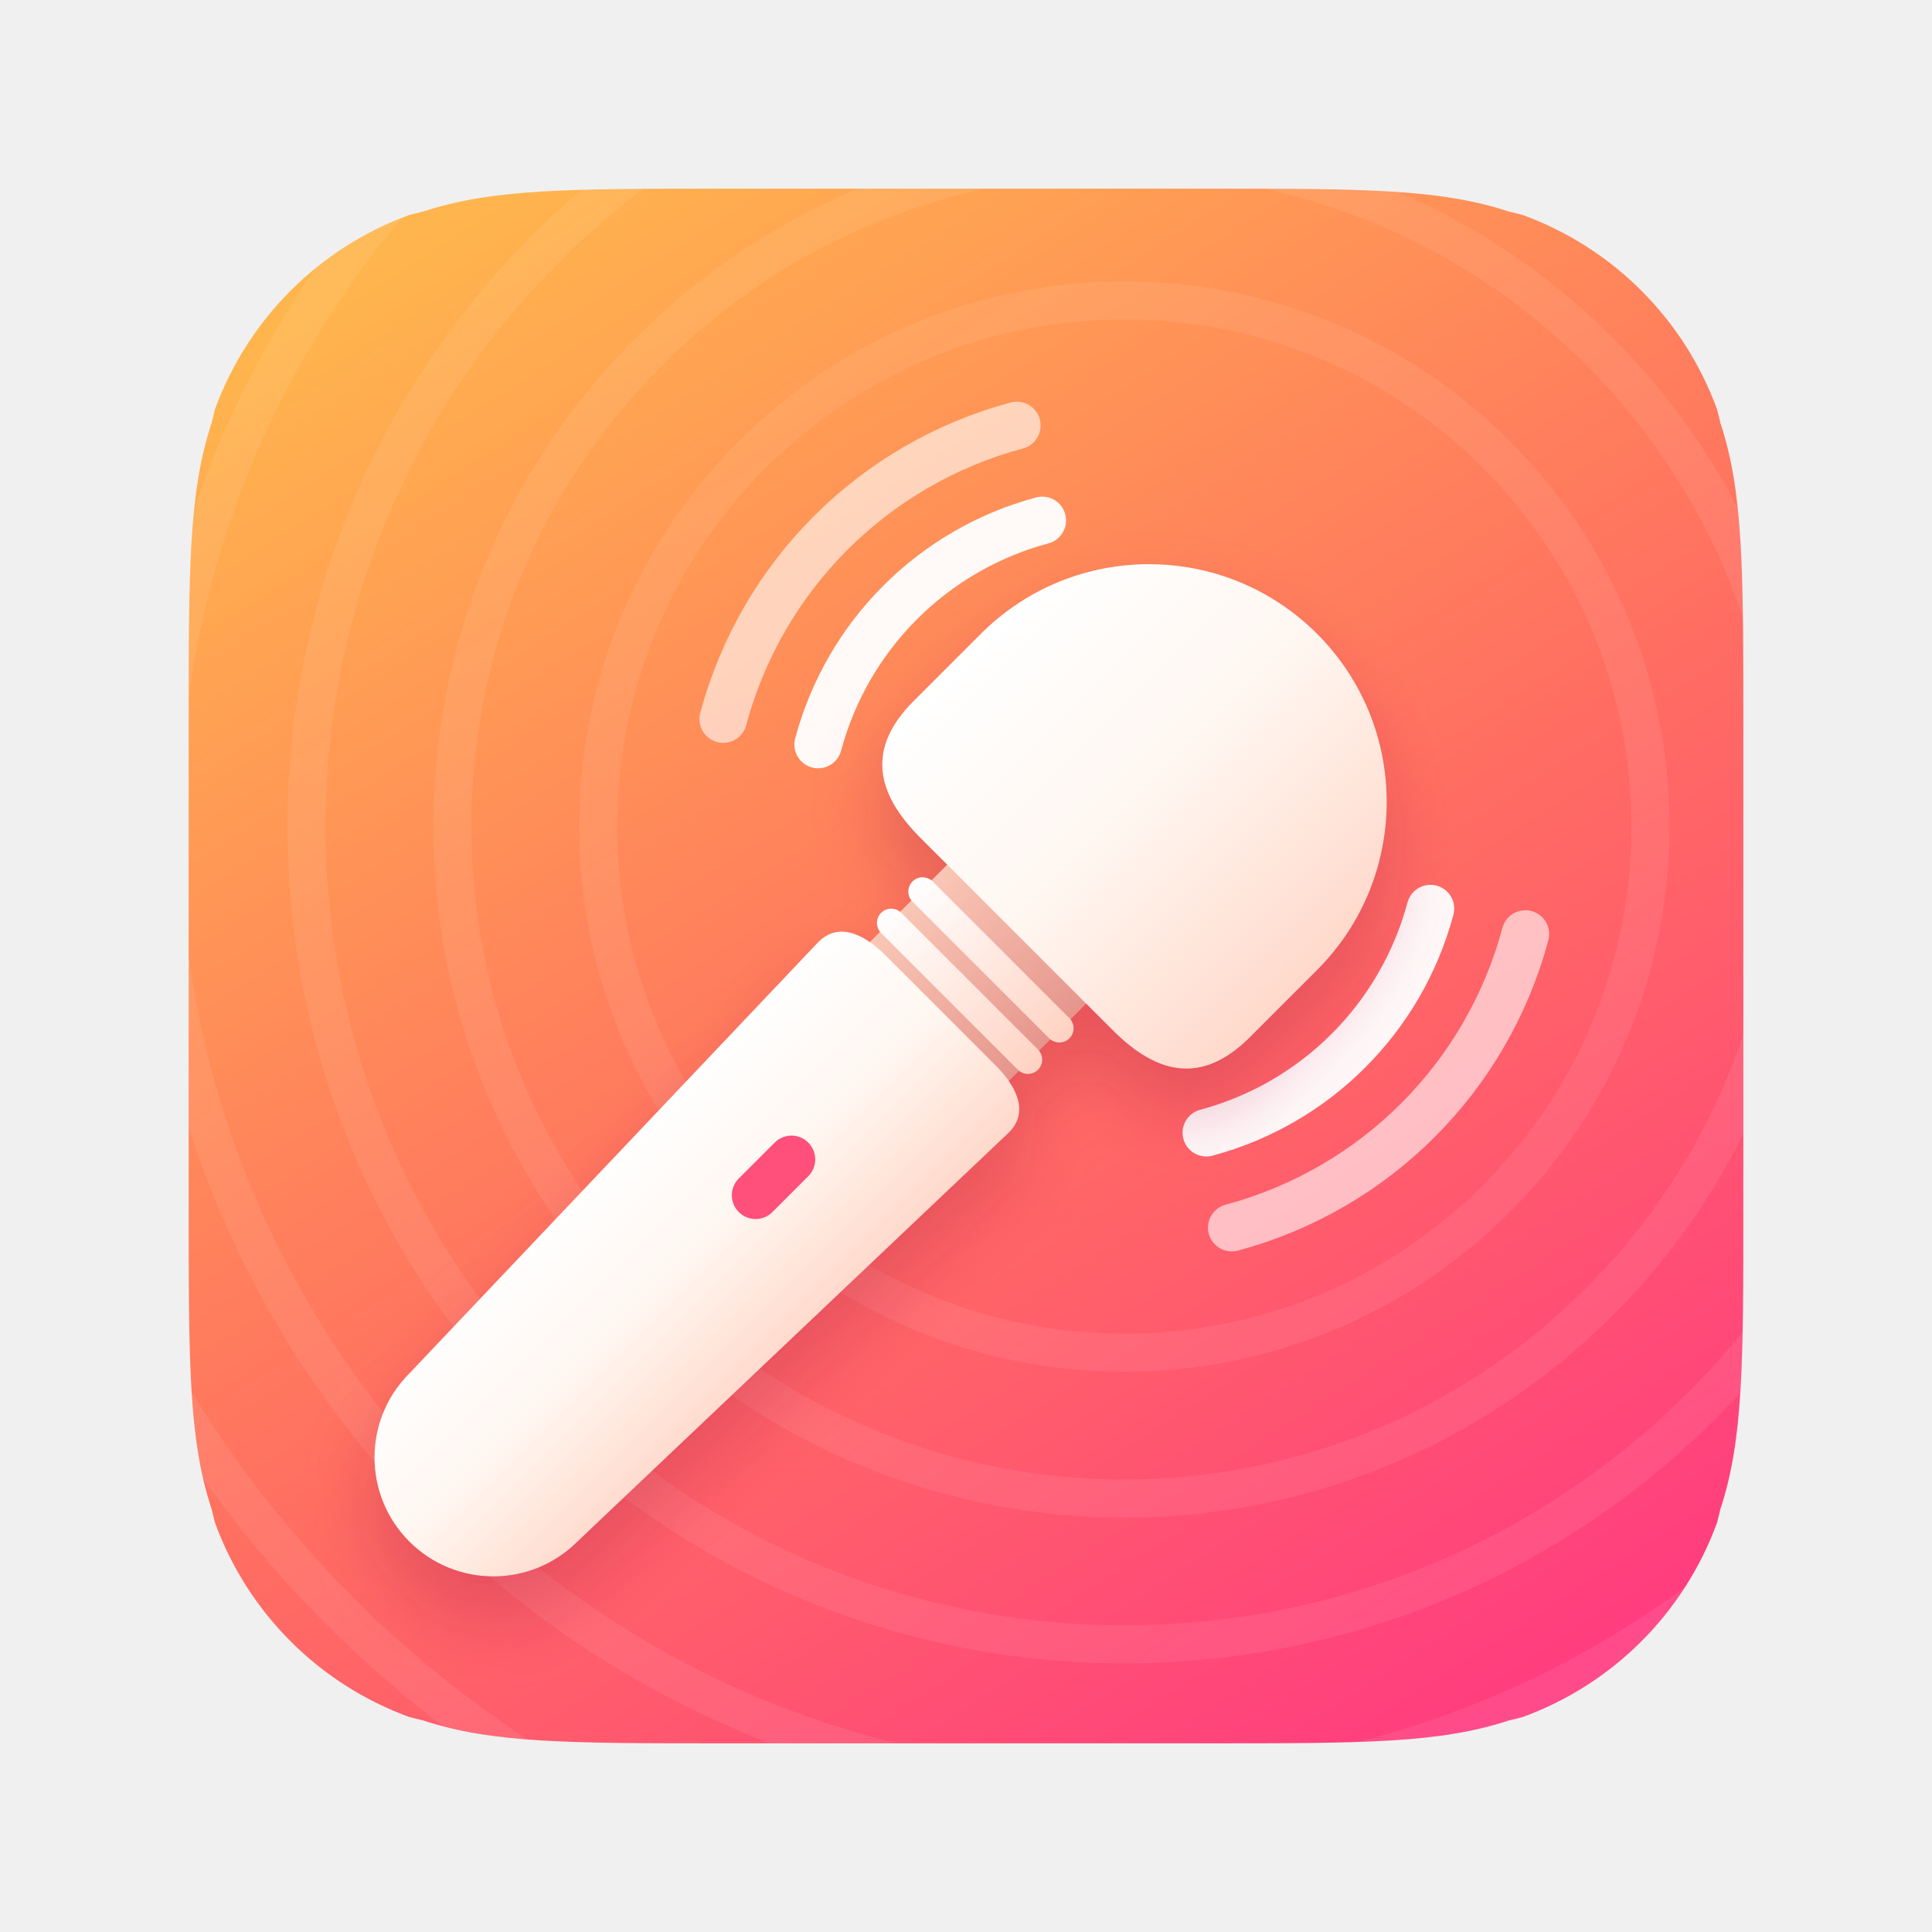
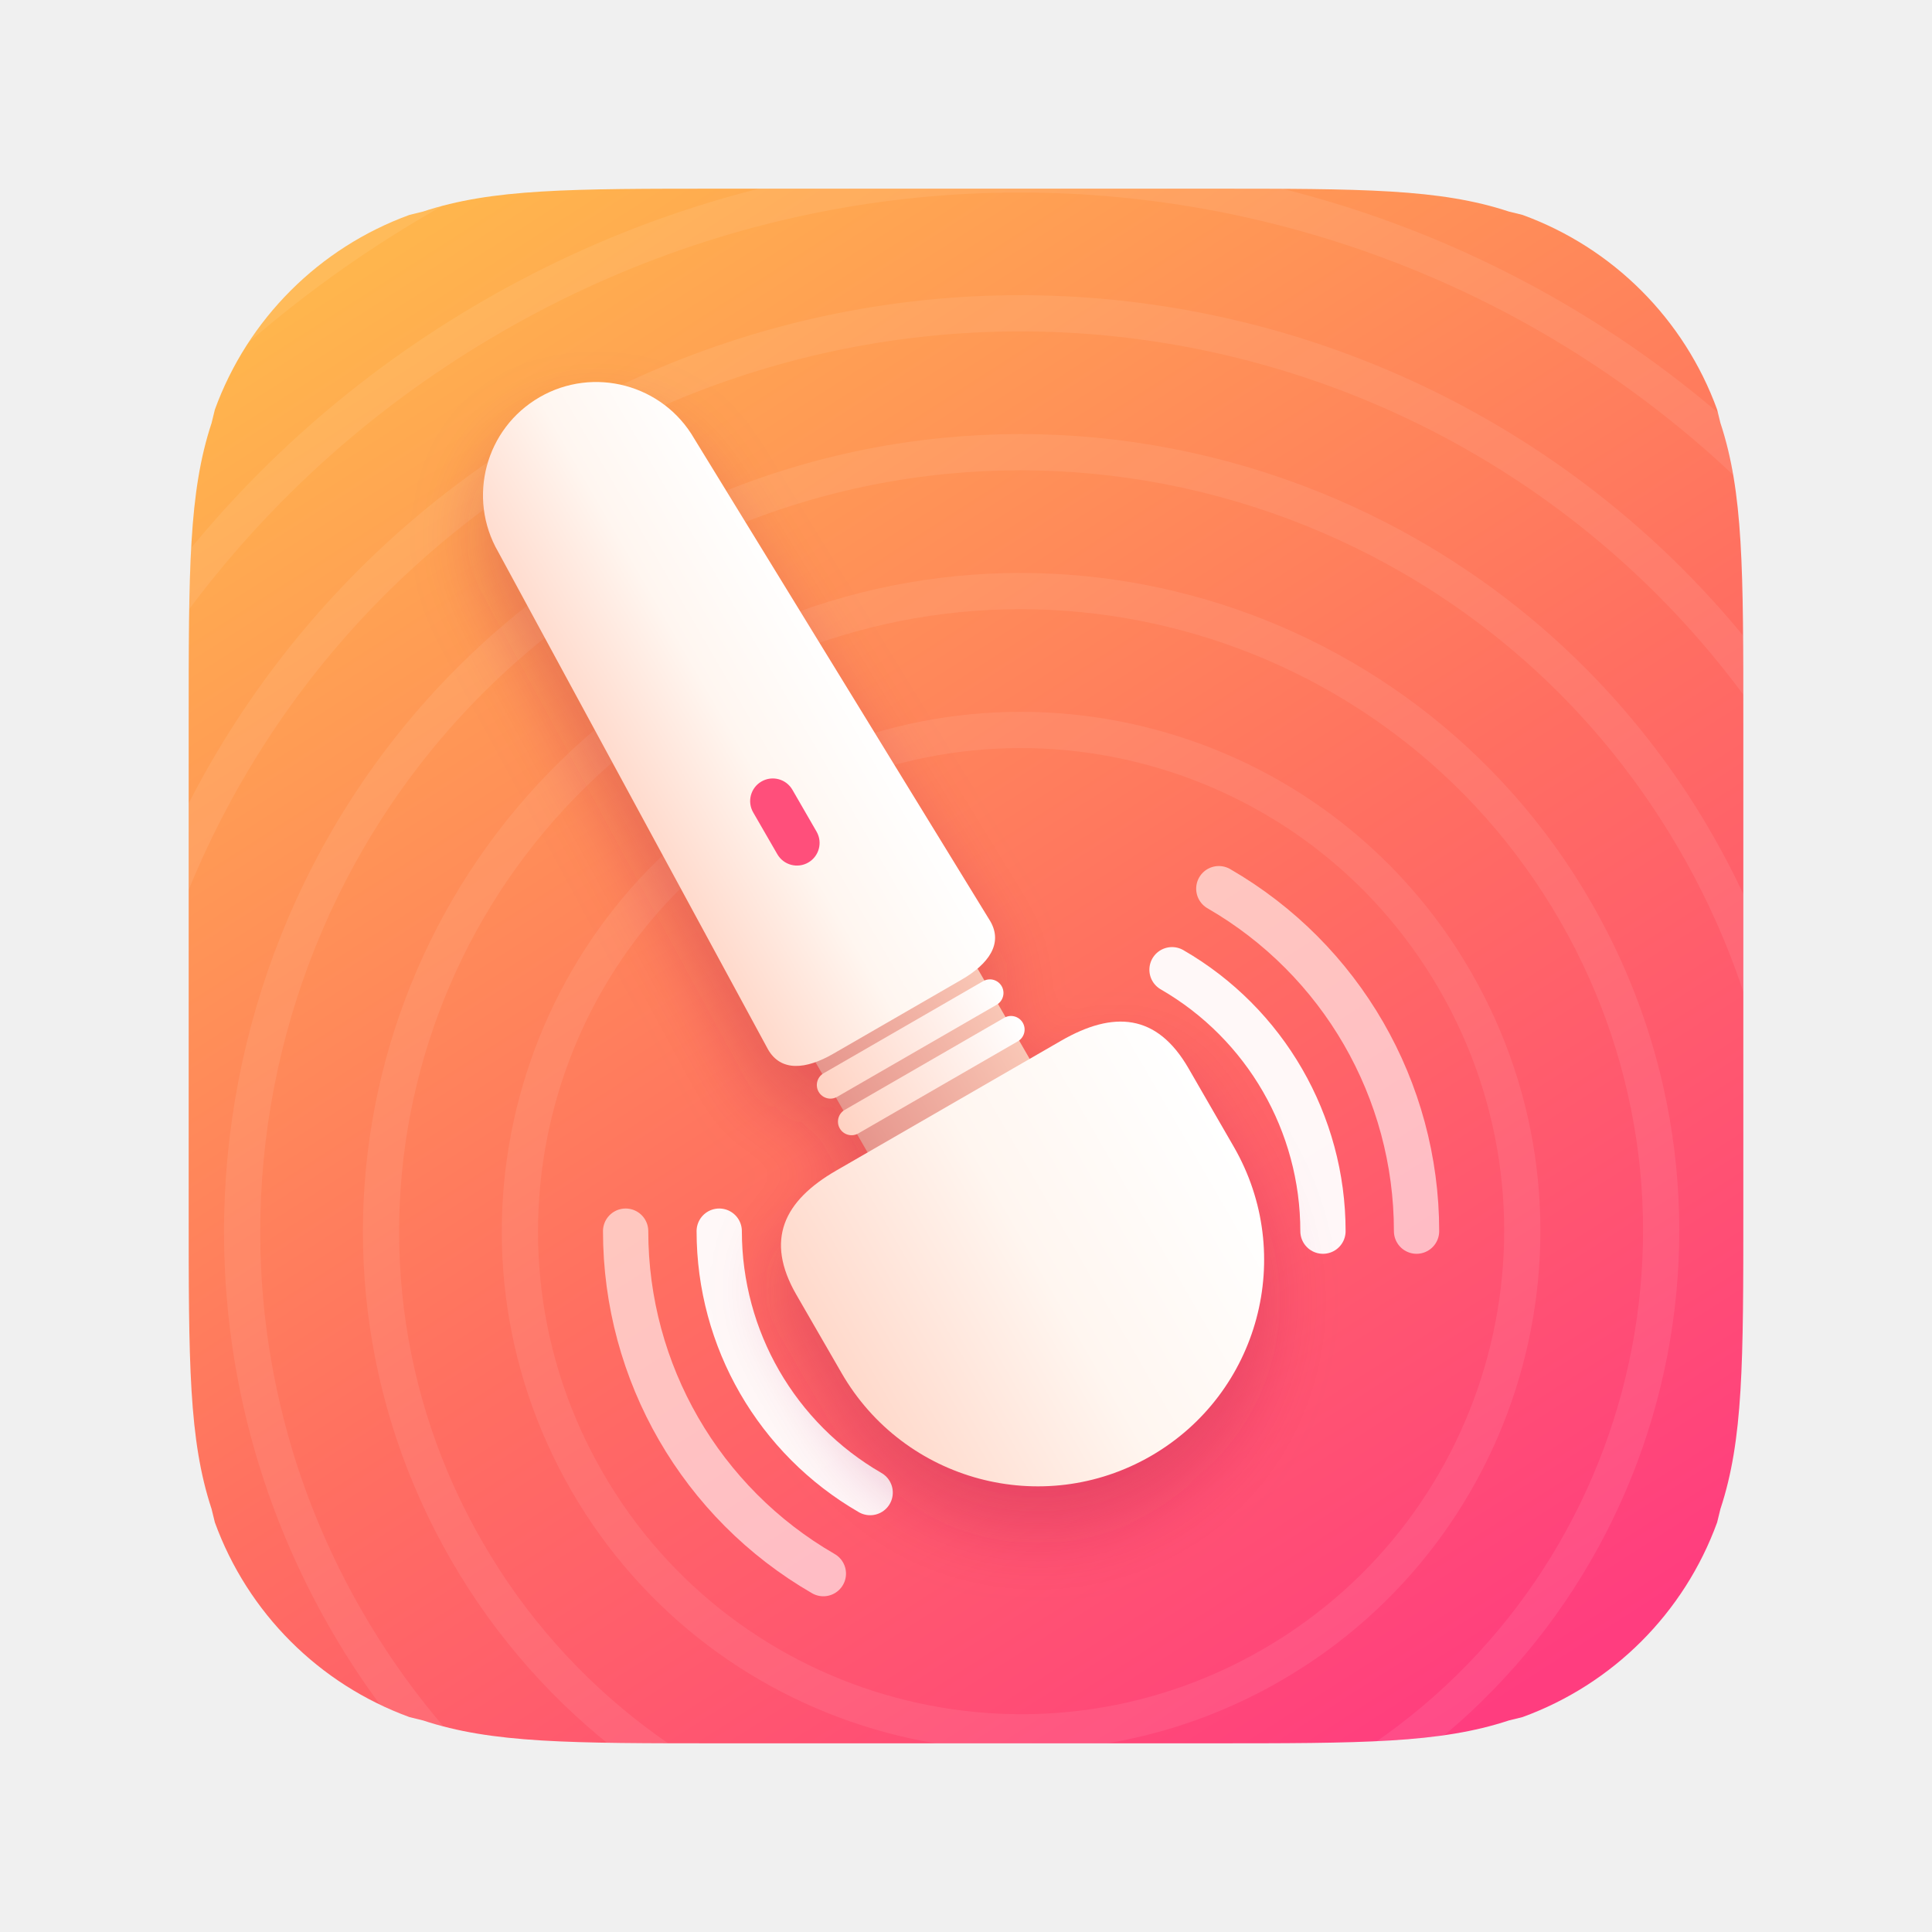
<svg xmlns="http://www.w3.org/2000/svg" viewBox="0 0 1024 1024" width="1024" height="1024">
  <defs>
    <linearGradient id="icon-tile" x1="0.18" y1="0" x2="0.82" y2="1">
      <stop offset="0" stop-color="#FFB54D" />
      <stop offset="0.55" stop-color="#FF6F61" />
      <stop offset="1" stop-color="#FF3D7F" />
    </linearGradient>
    <linearGradient id="icon-wand" x1="0" y1="0" x2="1" y2="0">
      <stop offset="0" stop-color="#FFFFFF" />
      <stop offset="0.5" stop-color="#FFF6F0" />
      <stop offset="1" stop-color="#FFD9CB" />
    </linearGradient>
    <linearGradient id="icon-neck" x1="0" y1="0" x2="1" y2="0">
      <stop offset="0" stop-color="#F9C7B6" />
      <stop offset="1" stop-color="#E6958C" />
    </linearGradient>
    <linearGradient id="icon-ridge" x1="0" y1="0" x2="1" y2="0">
      <stop offset="0" stop-color="#FFFFFF" />
      <stop offset="1" stop-color="#FFD2C2" />
    </linearGradient>
    <clipPath id="icon-clip">
      <path d="M383.41,100.00 L640.59,100.00 C722.19,100.00 763.00,100.00 799.79,112.14 L806.92,113.89 C854.88,131.34 892.66,169.12 910.11,217.08 L911.86,224.21 C924.00,261.00 924.00,301.81 924.00,383.41 L924.00,640.59 C924.00,722.19 924.00,763.00 911.86,799.79 L910.11,806.92 C892.66,854.88 854.88,892.66 806.92,910.11 L799.79,911.86 C763.00,924.00 722.19,924.00 640.59,924.00 L383.41,924.00 C301.81,924.00 261.00,924.00 224.21,911.86 L217.08,910.11 C169.12,892.66 131.34,854.88 113.89,806.92 L112.14,799.79 C100.00,763.00 100.00,722.19 100.00,640.59 L100.00,383.41 C100.00,301.81 100.00,261.00 112.14,224.21 L113.89,217.08 C131.34,169.12 169.12,131.34 217.08,113.89 L224.21,112.14 C261.00,100.00 301.81,100.00 383.41,100.00Z" />
    </clipPath>
    <filter id="icon-blur" x="-30%" y="-30%" width="160%" height="160%">
      <feGaussianBlur stdDeviation="18" />
    </filter>
  </defs>
  <path d="M383.41,100.00 L640.59,100.00 C722.19,100.00 763.00,100.00 799.79,112.14 L806.92,113.89 C854.88,131.34 892.66,169.12 910.11,217.08 L911.86,224.21 C924.00,261.00 924.00,301.81 924.00,383.41 L924.00,640.59 C924.00,722.19 924.00,763.00 911.86,799.79 L910.11,806.92 C892.66,854.88 854.88,892.66 806.92,910.11 L799.79,911.86 C763.00,924.00 722.19,924.00 640.59,924.00 L383.41,924.00 C301.81,924.00 261.00,924.00 224.21,911.86 L217.08,910.11 C169.12,892.66 131.34,854.88 113.89,806.92 L112.14,799.79 C100.00,763.00 100.00,722.19 100.00,640.59 L100.00,383.41 C100.00,301.81 100.00,261.00 112.14,224.21 L113.89,217.08 C131.34,169.12 169.12,131.34 217.08,113.89 L224.21,112.14 C261.00,100.00 301.81,100.00 383.41,100.00Z" fill="url(#icon-tile)" />
  <g clip-path="url(#icon-clip)">
-     <g transform="translate(472.36 561.64) rotate(45) scale(0.84)">
+     <g transform="translate(458.00 508.43) rotate(150) scale(0.8)">
      <circle cx="0" cy="-208" r="332" fill="none" stroke="#FFFFFF" stroke-opacity="0.075" stroke-width="24" />
      <circle cx="0" cy="-208" r="424" fill="none" stroke="#FFFFFF" stroke-opacity="0.075" stroke-width="24" />
      <circle cx="0" cy="-208" r="516" fill="none" stroke="#FFFFFF" stroke-opacity="0.075" stroke-width="24" />
      <circle cx="0" cy="-208" r="608" fill="none" stroke="#FFFFFF" stroke-opacity="0.075" stroke-width="24" />
      <circle cx="0" cy="-208" r="700" fill="none" stroke="#FFFFFF" stroke-opacity="0.075" stroke-width="24" />
      <circle cx="0" cy="-208" r="792" fill="none" stroke="#FFFFFF" stroke-opacity="0.075" stroke-width="24" />
      <circle cx="0" cy="-208" r="884" fill="none" stroke="#FFFFFF" stroke-opacity="0.075" stroke-width="24" />
      <circle cx="0" cy="-208" r="976" fill="none" stroke="#FFFFFF" stroke-opacity="0.075" stroke-width="24" />
      <circle cx="0" cy="-208" r="1068" fill="none" stroke="#FFFFFF" stroke-opacity="0.075" stroke-width="24" />
      <path d="M-173.2,-108.0 A200,200 0 0 1 -173.2,-308.0" fill="none" stroke="#FFFFFF" stroke-opacity="0.95" stroke-width="30" stroke-linecap="round" />
      <path d="M173.2,-308.0 A200,200 0 0 1 173.2,-108.0" fill="none" stroke="#FFFFFF" stroke-opacity="0.95" stroke-width="30" stroke-linecap="round" />
      <path d="M-226.9,-77.0 A262,262 0 0 1 -226.9,-339.0" fill="none" stroke="#FFFFFF" stroke-opacity="0.6" stroke-width="30" stroke-linecap="round" />
      <path d="M226.9,-339.0 A262,262 0 0 1 226.9,-77.0" fill="none" stroke="#FFFFFF" stroke-opacity="0.6" stroke-width="30" stroke-linecap="round" />
    </g>
    <g transform="translate(0 22)" opacity="0.3" filter="url(#icon-blur)">
-       <g transform="translate(472.36 561.64) rotate(45) scale(0.84)" fill="#B0124A">
+       <g transform="translate(458.00 508.43) rotate(150) scale(0.8)" fill="#B0124A">
        <rect x="-62" y="-118" width="124" height="84" />
        <path d="M-85.0,-20 C-85.0,-37 -70.0,-44 -49.0,-44 L49.0,-44 C70.0,-44 85.0,-37 85.0,-20 L75.0,355.0 A75.0,75.0 0 0 1 -75.0,355.0 Z" />
        <path d="M-150,-230 A150,150 0 0 1 150,-230 L150,-170 C150,-128 126,-112 86,-112 L-86,-112 C-126,-112 -150,-128 -150,-170 Z" />
      </g>
    </g>
-     <g transform="translate(472.36 561.64) rotate(45) scale(0.84)">
+     <g transform="translate(458.00 508.43) rotate(150) scale(0.8)">
      <rect x="-62" y="-118" width="124" height="84" fill="url(#icon-neck)" />
      <rect x="-70" y="-98" width="140" height="18" rx="9" fill="url(#icon-ridge)" />
      <rect x="-70" y="-70" width="140" height="18" rx="9" fill="url(#icon-ridge)" />
      <path d="M-85.0,-20 C-85.0,-37 -70.0,-44 -49.0,-44 L49.0,-44 C70.0,-44 85.0,-37 85.0,-20 L75.0,355.0 A75.0,75.0 0 0 1 -75.0,355.0 Z" fill="url(#icon-wand)" />
      <rect x="-15" y="74" width="30" height="62" rx="15" fill="#FF4F7B" />
      <path d="M-150,-230 A150,150 0 0 1 150,-230 L150,-170 C150,-128 126,-112 86,-112 L-86,-112 C-126,-112 -150,-128 -150,-170 Z" fill="url(#icon-wand)" />
    </g>
  </g>
</svg>
